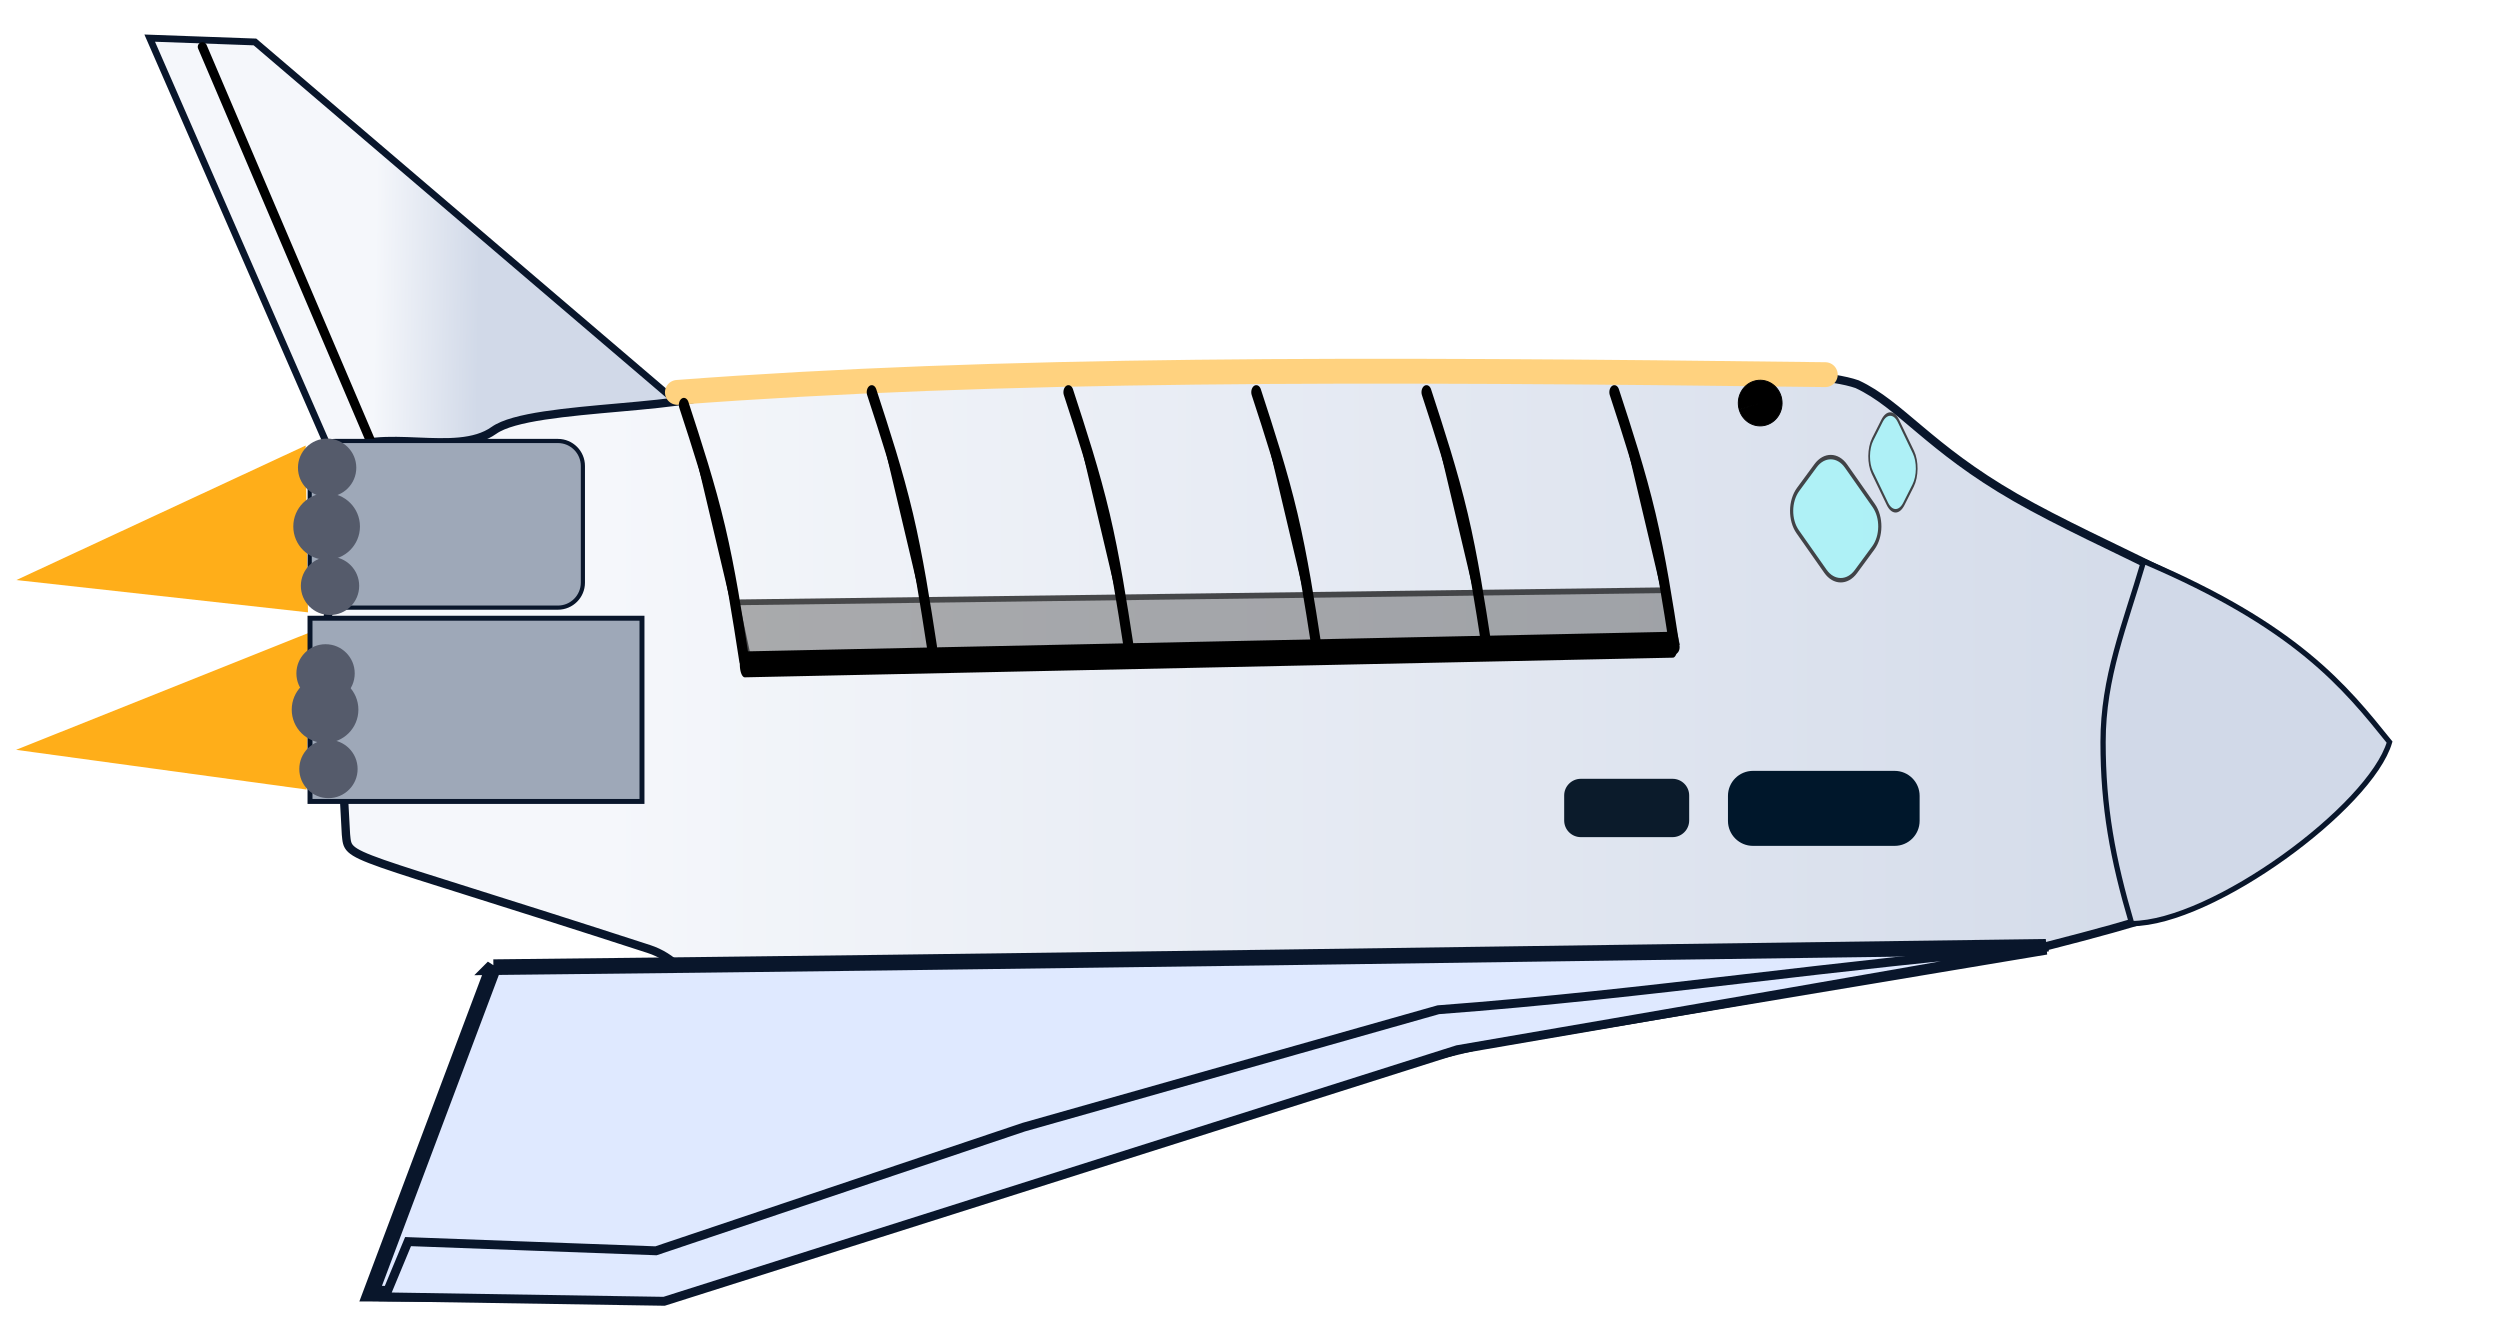
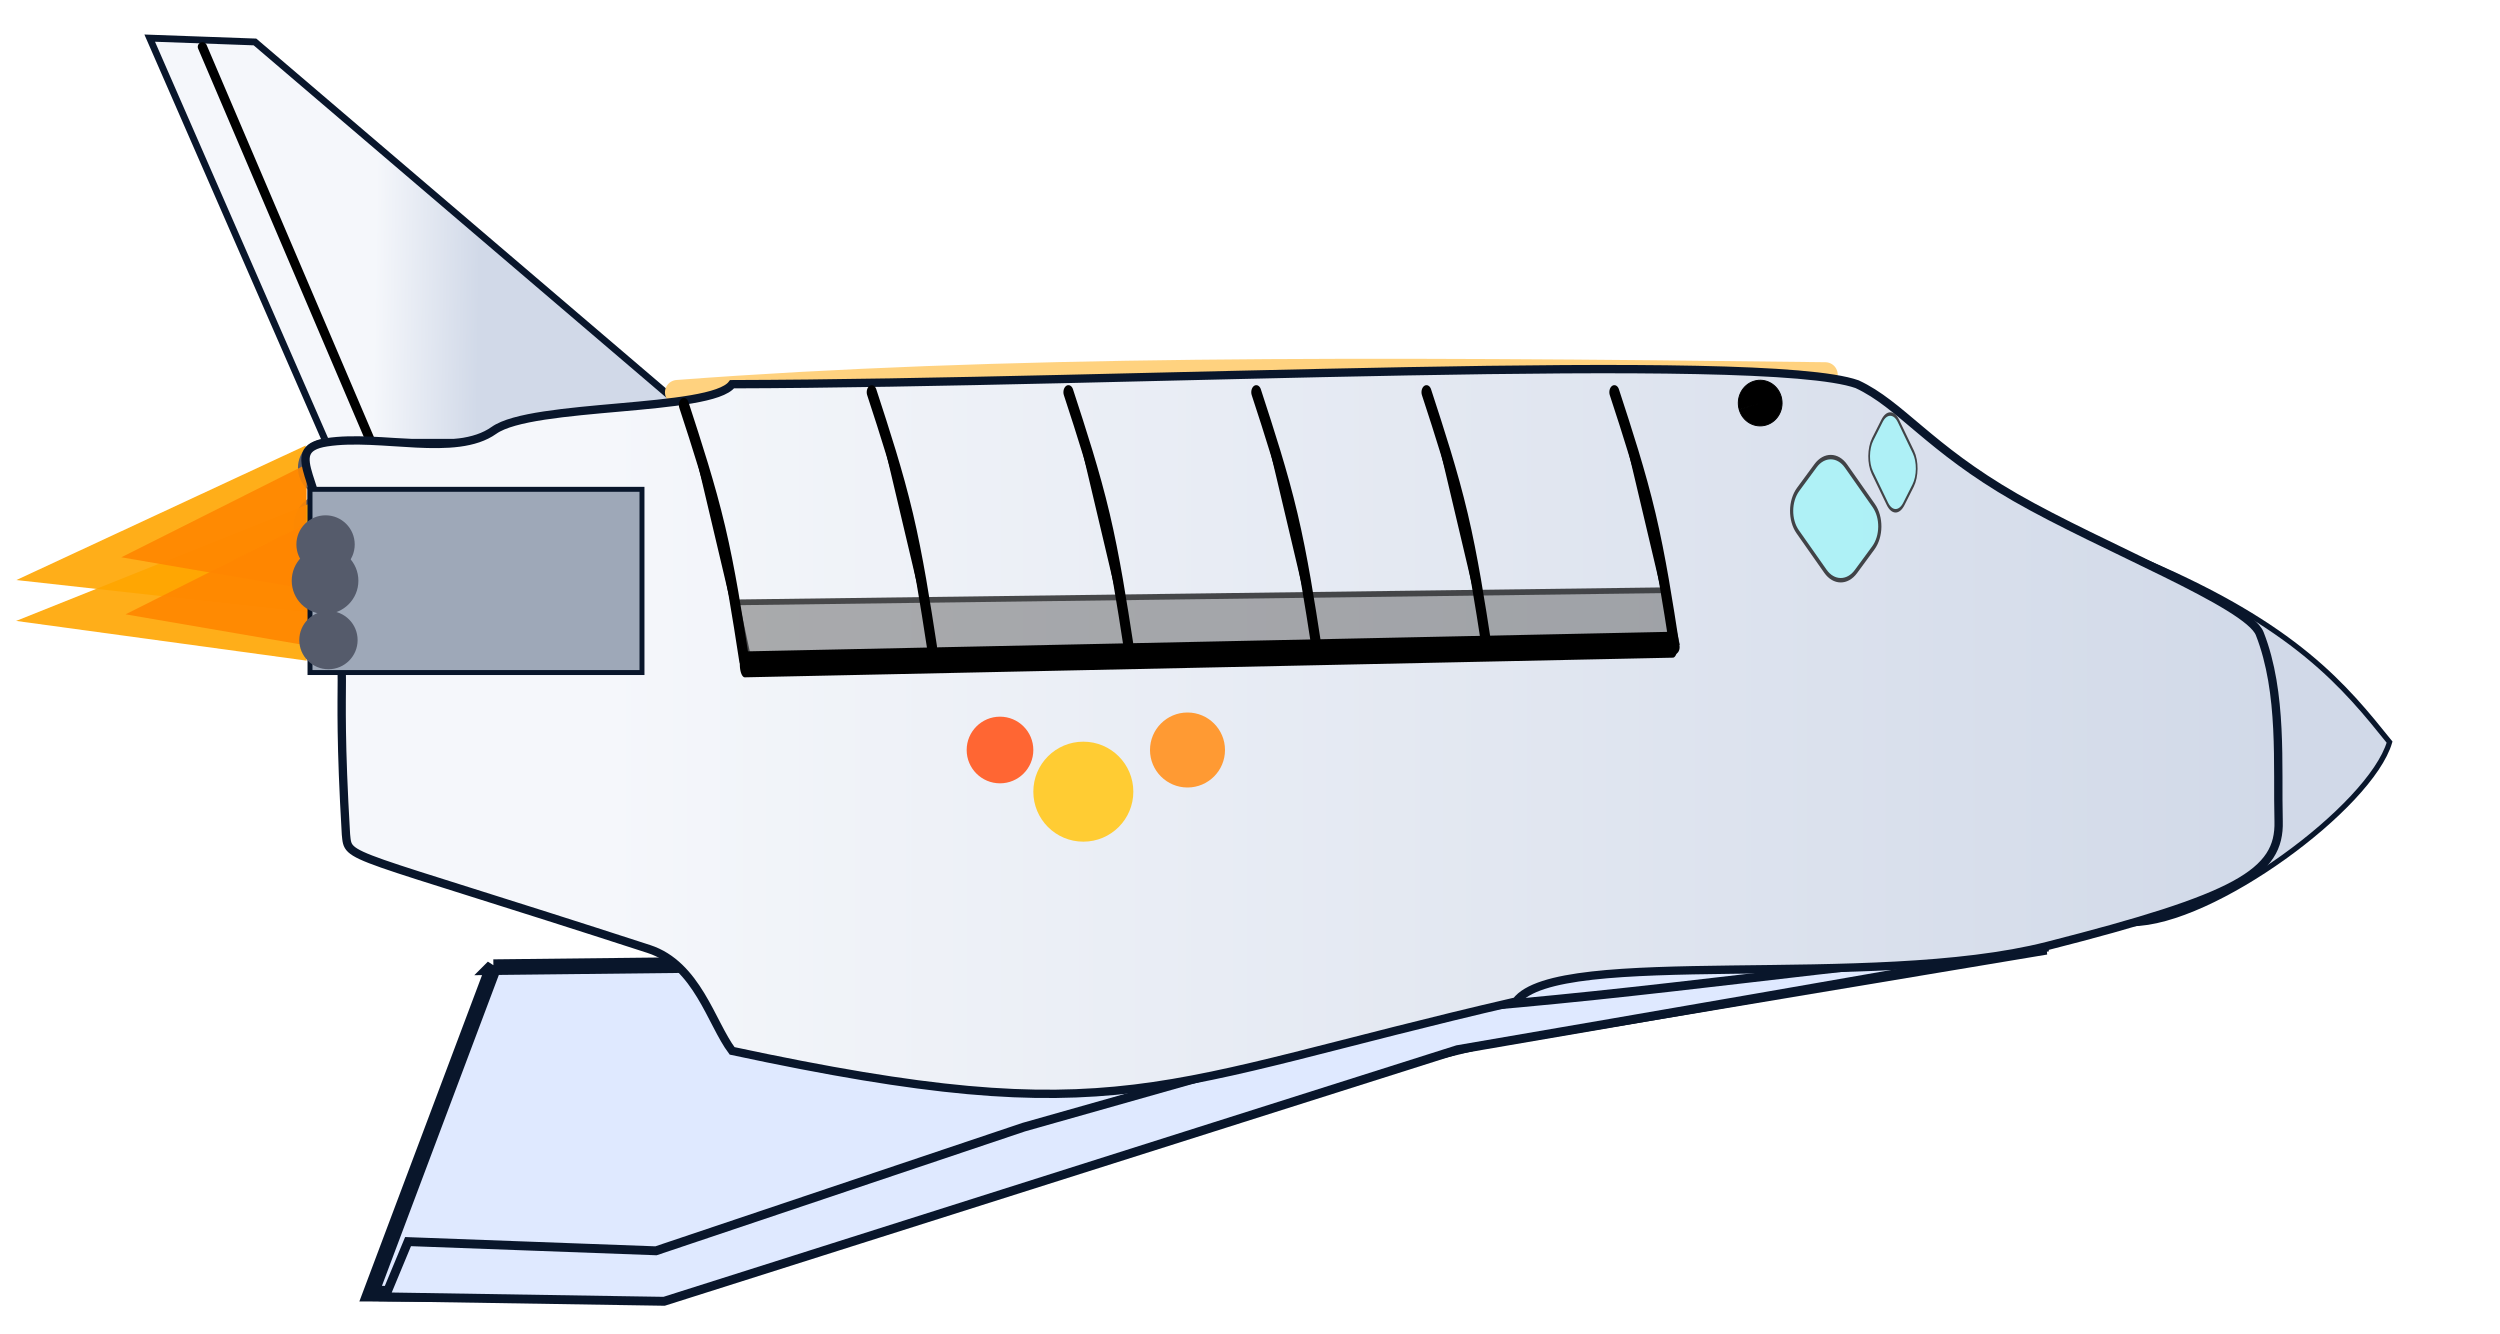
<svg xmlns="http://www.w3.org/2000/svg" xmlns:xlink="http://www.w3.org/1999/xlink" id="shuttleSvg" viewBox="0 0 600 320" version="1.1">
  <defs id="defs2">
    <linearGradient id="bodyGradient" x1="0" y1="0" x2="1" y2="0">
      <stop offset="0%" stop-color="#f5f7fb" id="stop1" />
      <stop offset="100%" stop-color="#d1d9e8" id="stop2" />
    </linearGradient>
    <linearGradient xlink:href="#bodyGradient" id="linearGradient7" x1="262.295" y1="59.051" x2="303.521" y2="60.202" gradientTransform="matrix(0.6077428,0,0,1.108521,-69.42957,3.708472)" gradientUnits="userSpaceOnUse" />
    <linearGradient xlink:href="#bodyGradient" id="linearGradient8" x1="60.18" y1="143.427" x2="332.796" y2="143.427" gradientTransform="matrix(1.478904,0,0,0.6761766,55.70384,-17.79134)" gradientUnits="userSpaceOnUse" />
  </defs>
  <path id="tail-fin" class="shuttle-part fuselage" d="M 79.811,109.651 35.927,9.151 61.193,10.07 167.26,100.634 Z" fill="url(#bodyGradient)" stroke="#09162b" stroke-width="1.642" style="fill:url(#linearGradient7)" />
-   <path id="part-fuselage" class="shuttle-part fuselage" d="m 175.704,92.209 c 94.67,-0.243 247.262,-8.027 270,0 10.496,4.888 17.182,15.227 38.016,27.194 20.835,11.967 55.818,25.562 58.614,32.673 5.593,14.223 4.178,31.712 4.535,45.041 0.33,12.342 -9.781,18.265 -55.537,29.918 -42.105,10.724 -117.469,-0.02 -127.469,13.313 -86.667,20 -94.827,31.861 -188.16,11.861 -5,-6.667 -8.374,-20.681 -19.988,-24.451 -74.168,-24.082 -72.028,-21.317 -72.687,-27.501 -2.619,-44.356 1.243,-37.462 -3.825,-49.483 -4.184,-9.924 16.676,-6.29 16.676,-12.956 0,-6.667 -28.064,6.841 -21.365,0.285 6.699,-6.555 -2.727,-22.903 7.037,-29.421 9.765,-6.518 27.799,1.161 36.998,-5.395 9.199,-6.555 52.153,-4.411 57.153,-11.078 z" fill="url(#bodyGradient)" stroke="#09162b" stroke-width="2" style="fill:url(#linearGradient8)" />
+   <polygon id="launchFlame" class="launch-flame hidden" points="60,205 70,220 80,190 " fill="#ffa500" opacity="0.9" transform="matrix(-2.351376,-1.592913,1.530091,-1.606999,-98.67359,571.9743)" />
+   <rect id="part-engine" class="shuttle-part engine" x="74.327" y="105.834" width="65.566" height="40" rx="6" fill="#9ea8b8" stroke="#09162b" stroke-width="1" />
+   <circle cx="79.204" cy="140.604" r="7" fill="#555b6b" id="circle2" />
+   <circle cx="78.39" cy="126.357" r="8" fill="#555b6b" id="circle3" />
+   <circle cx="78.51" cy="112.257" r="7" fill="#555b6b" id="circle4" />
  <path id="part-nose" class="shuttle-part nose" d="m 514.487,134.701 c 36.672,15.577 48.321,30.118 59.009,43.406 -4.584,15.577 -42.493,43.497 -61.884,43.556 -4.584,-15.577 -6.876,-27.979 -6.876,-43.556 0,-15.577 5.167,-27.829 9.751,-43.406 z" fill="#d1d9e8" stroke="#09162b" stroke-width="1.268" />
  <path id="wing-left" class="shuttle-part wingtips" d="m 118.417,232.121 -29.461,78.358 66.082,0.313 99.997,-36.493 99.997,-24.332 135.981,-22.729 c -129.848,1.711 -242.743,3.519 -372.597,4.884 z" fill="#dfe9ff" stroke="#09162b" stroke-width="3.757" />
  <path id="part-wingtips" class="shuttle-part wingtips" d="m 92.425,311.248 66.961,1.062 190.395,-60.39 c 51.368,-8.825 91.503,-15.804 141.773,-24.65 -52.032,4.227 -94.295,11.146 -146.358,15.067 l -99.496,28.176 -88.267,29.678 -59.5,-2.205 z" fill="#dfe9ff" stroke="#09162b" stroke-width="2.137" />
  <path style="fill:#000000;stroke:#000000;stroke-width:2.221;stroke-linecap:round" d="M 48.572,11.235 C 62.033,42.781 75.494,74.327 88.955,105.873" id="path8" />
  <path id="part-insulation" class="shuttle-part insulation" d="m 162.572,94.172 c 76.925,-5.82 163.12,-5.688 275.497,-4.255" fill="none" stroke="#ffd27f" stroke-width="5.966" stroke-linecap="round" />
  <rect x="414.711" y="185.009" width="46" height="18" rx="6" class="shuttle-window" fill="#00172b" id="rect4" />
  <rect x="375.403" y="186.913" width="30" height="14" rx="4" class="shuttle-window" fill="#0b1b2b" id="rect5" />
-   <polygon id="launchFlame" class="launch-flame hidden" points="60,205 70,220 80,190 " fill="#ffa500" opacity="0.9" transform="matrix(-2.351376,-1.592913,1.530091,-1.606999,-98.67359,571.9743)" />
-   <polygon id="launchFlame-8" class="launch-flame hidden" points="60,205 70,220 80,190 " fill="#ffa500" opacity="0.9" transform="matrix(-2.303711,-1.572919,1.576788,-1.461546,-111.4352,583.4854)" />
-   <g id="explosion" class="explosion hidden" style="display:none">
+   <polygon id="launchFlame-8" class="launch-flame hidden" points="70,220 80,190 60,205 " fill="#ffa500" opacity="0.9" transform="matrix(-2.303711,-1.572919,1.576788,-1.461546,-111.4352,552.5483)" />
+   <polygon id="launchFlame-8-0-2" class="launch-flame hidden" points="80,190 60,205 70,220 " fill="#ffa500" opacity="0.9" transform="matrix(-1.458955,-1.251062,0.9985894,-1.162479,-43.90305,454.708)" style="fill:#ff8600;fill-opacity:1" />
+   <polygon id="launchFlame-8-0" class="launch-flame hidden" points="70,220 80,190 60,205 " fill="#ffa500" opacity="0.9" transform="matrix(-1.458955,-1.251062,0.9985894,-1.162479,-42.89302,468.3953)" style="fill:#ff8600;fill-opacity:1" />
+   <g id="explosion" class="explosion hidden" style="display:inline">
+     <path id="part-fuselage" class="shuttle-part fuselage" d="m 175.704,92.209 c 94.67,-0.243 247.262,-8.027 270,0 10.496,4.888 17.182,15.227 38.016,27.194 20.835,11.967 55.818,25.562 58.614,32.673 5.593,14.223 4.178,31.712 4.535,45.041 0.33,12.342 -9.781,18.265 -55.537,29.918 -42.105,10.724 -117.469,-0.02 -127.469,13.313 -86.667,20 -94.827,31.861 -188.16,11.861 -5,-6.667 -8.374,-20.681 -19.988,-24.451 -74.168,-24.082 -72.028,-21.317 -72.687,-27.501 -2.619,-44.356 1.243,-37.462 -3.825,-49.483 3.975,-2.117 -2.73,-13.891 -2.162,-18.358 1.959,-15.403 -10.253,-24.469 1.35,-26.262 12.987,-2.007 30.959,3.688 40.158,-2.867 9.199,-6.555 52.153,-4.411 57.153,-11.078 z" fill="url(#bodyGradient)" stroke="#09162b" stroke-width="2" style="fill:url(#linearGradient8)" />
    <circle cx="260" cy="190" r="12" fill="#ffcc33" id="circle5" />
    <circle cx="285" cy="180" r="9" fill="#ff9a33" id="circle6" />
    <circle cx="240" cy="180" r="8" fill="#ff6633" id="circle7" />
  </g>
-   <rect id="part-engine" class="shuttle-part engine" x="74.327" y="105.834" width="65.566" height="40" rx="6" fill="#9ea8b8" stroke="#09162b" stroke-width="1" />
-   <rect id="part-engine-8" class="shuttle-part engine" x="74.403" y="148.373" width="79.673" height="43.974" rx="8.509" fill="#9ea8b8" stroke="#09162b" stroke-width="1.188" ry="0" />
-   <circle cx="79.204" cy="140.604" r="7" fill="#555b6b" id="circle2" />
-   <circle cx="78.39" cy="126.357" r="8" fill="#555b6b" id="circle3" />
-   <circle cx="78.51" cy="112.257" r="7" fill="#555b6b" id="circle4" />
-   <circle cx="78.828" cy="184.558" r="7" fill="#555b6b" id="circle2-0" />
-   <circle cx="78.014" cy="170.31" r="8" fill="#555b6b" id="circle3-2" />
-   <circle cx="78.134" cy="161.611" r="7" fill="#555b6b" id="circle4-4" />
+   <rect id="part-engine-8" class="shuttle-part engine" x="74.403" y="117.436" width="79.673" height="43.974" rx="8.509" fill="#9ea8b8" stroke="#09162b" stroke-width="1.188" ry="0" />
+   <circle cx="78.828" cy="153.621" r="7" fill="#555b6b" id="circle2-0" />
+   <circle cx="78.014" cy="139.373" r="8" fill="#555b6b" id="circle3-2" />
+   <circle cx="78.134" cy="130.674" r="7" fill="#555b6b" id="circle4-4" />
  <path style="fill:#000000;stroke:#000000;stroke-width:0.236;stroke-linecap:round" id="path9" d="m 417.409,98.287 a 5.249,5.478 0 0 1 3.545,-6.802 5.249,5.478 0 0 1 6.522,3.694 5.249,5.478 0 0 1 -3.534,6.809 5.249,5.478 0 0 1 -6.528,-3.682 l 5.03,-1.568 z" />
  <path style="opacity:0.7;fill:#666666;fill-opacity:0.743;stroke:#000000;stroke-width:1.121;stroke-linecap:round;stroke-dasharray:none" d="m 185.697,135.058 c 0,0 3.102,12.102 3.102,12.102 0,0 216.001,-4.316 216.001,-4.316 0,0 -2.767,-10.159 -2.767,-10.159 z" id="path12" transform="matrix(1.029687,0,0,1.225303,-14.39503,-20.92207)" />
  <path style="fill:#000000;stroke:#000000;stroke-width:2.221;stroke-linecap:round" d="m 219.833,92.878 c 2.932,6.37 5.864,12.74 8.091,19.423 2.227,6.682 3.75,13.675 5.273,20.669" id="path10" transform="matrix(1.082363,0,0,1.526007,149.5039,-47.60237)" />
  <path style="fill:#000000;stroke:#000000;stroke-width:2.221;stroke-linecap:round" d="m 219.833,92.878 c 2.932,6.37 5.864,12.74 8.091,19.423 2.227,6.682 3.75,13.675 5.273,20.669" id="path10-9" transform="matrix(1.082363,0,0,1.526007,104.419,-47.60237)" />
  <path style="fill:#000000;stroke:#000000;stroke-width:2.221;stroke-linecap:round" d="m 219.833,92.878 c 2.932,6.37 5.864,12.74 8.091,19.423 2.227,6.682 3.75,13.675 5.273,20.669" id="path10-2" transform="matrix(1.082363,0,0,1.526007,63.56716,-47.60237)" />
  <path style="fill:#000000;stroke:#000000;stroke-width:2.221;stroke-linecap:round" d="m 219.833,92.878 c 2.932,6.37 5.864,12.74 8.091,19.423 2.227,6.682 3.75,13.675 5.273,20.669" id="path10-9-2" transform="matrix(1.082363,0,0,1.526007,18.48229,-47.60237)" />
  <path style="fill:#000000;stroke:#000000;stroke-width:2.221;stroke-linecap:round" d="m 219.833,92.878 c 2.932,6.37 5.864,12.74 8.091,19.423 2.227,6.682 3.75,13.675 5.273,20.669" id="path10-2-7" transform="matrix(1.082363,0,0,1.526007,-28.72512,-47.60237)" />
  <path style="fill:#000000;stroke:#000000;stroke-width:2.221;stroke-linecap:round" d="m 219.833,92.878 c 2.932,6.37 5.864,12.74 8.091,19.423 2.227,6.682 3.75,13.675 5.273,20.669" id="path10-9-2-9" transform="matrix(1.082363,0,0,1.526007,-73.81,-44.55036)" />
  <path style="fill:#000000;stroke:#000000;stroke-width:2.221;stroke-linecap:round" d="m 209.628,133.017 c 69.034,-0.561 138.068,-1.123 207.102,-1.684" id="path11" transform="matrix(1.075507,0,0,2.801149,-46.70736,-213.1516)" />
  <rect style="opacity:0.7;fill:#87ffff;fill-opacity:0.743;stroke:#000000;stroke-width:0.928;stroke-linecap:round;stroke-dasharray:none" id="rect11" width="19.578" height="24.115" x="295.308" y="440.349" ry="6.269" transform="matrix(0.5922435,-0.8057591,0.5744452,0.8185431,0,0)" />
  <rect style="opacity:0.7;fill:#87ffff;fill-opacity:0.743;stroke:#000000;stroke-width:0.66;stroke-linecap:round;stroke-dasharray:none" id="rect11-0" width="13.892" height="17.226" x="448.394" y="565.807" ry="4.478" transform="matrix(0.450349,-0.8928526,0.4338982,0.9009619,0,0)" />
</svg>
